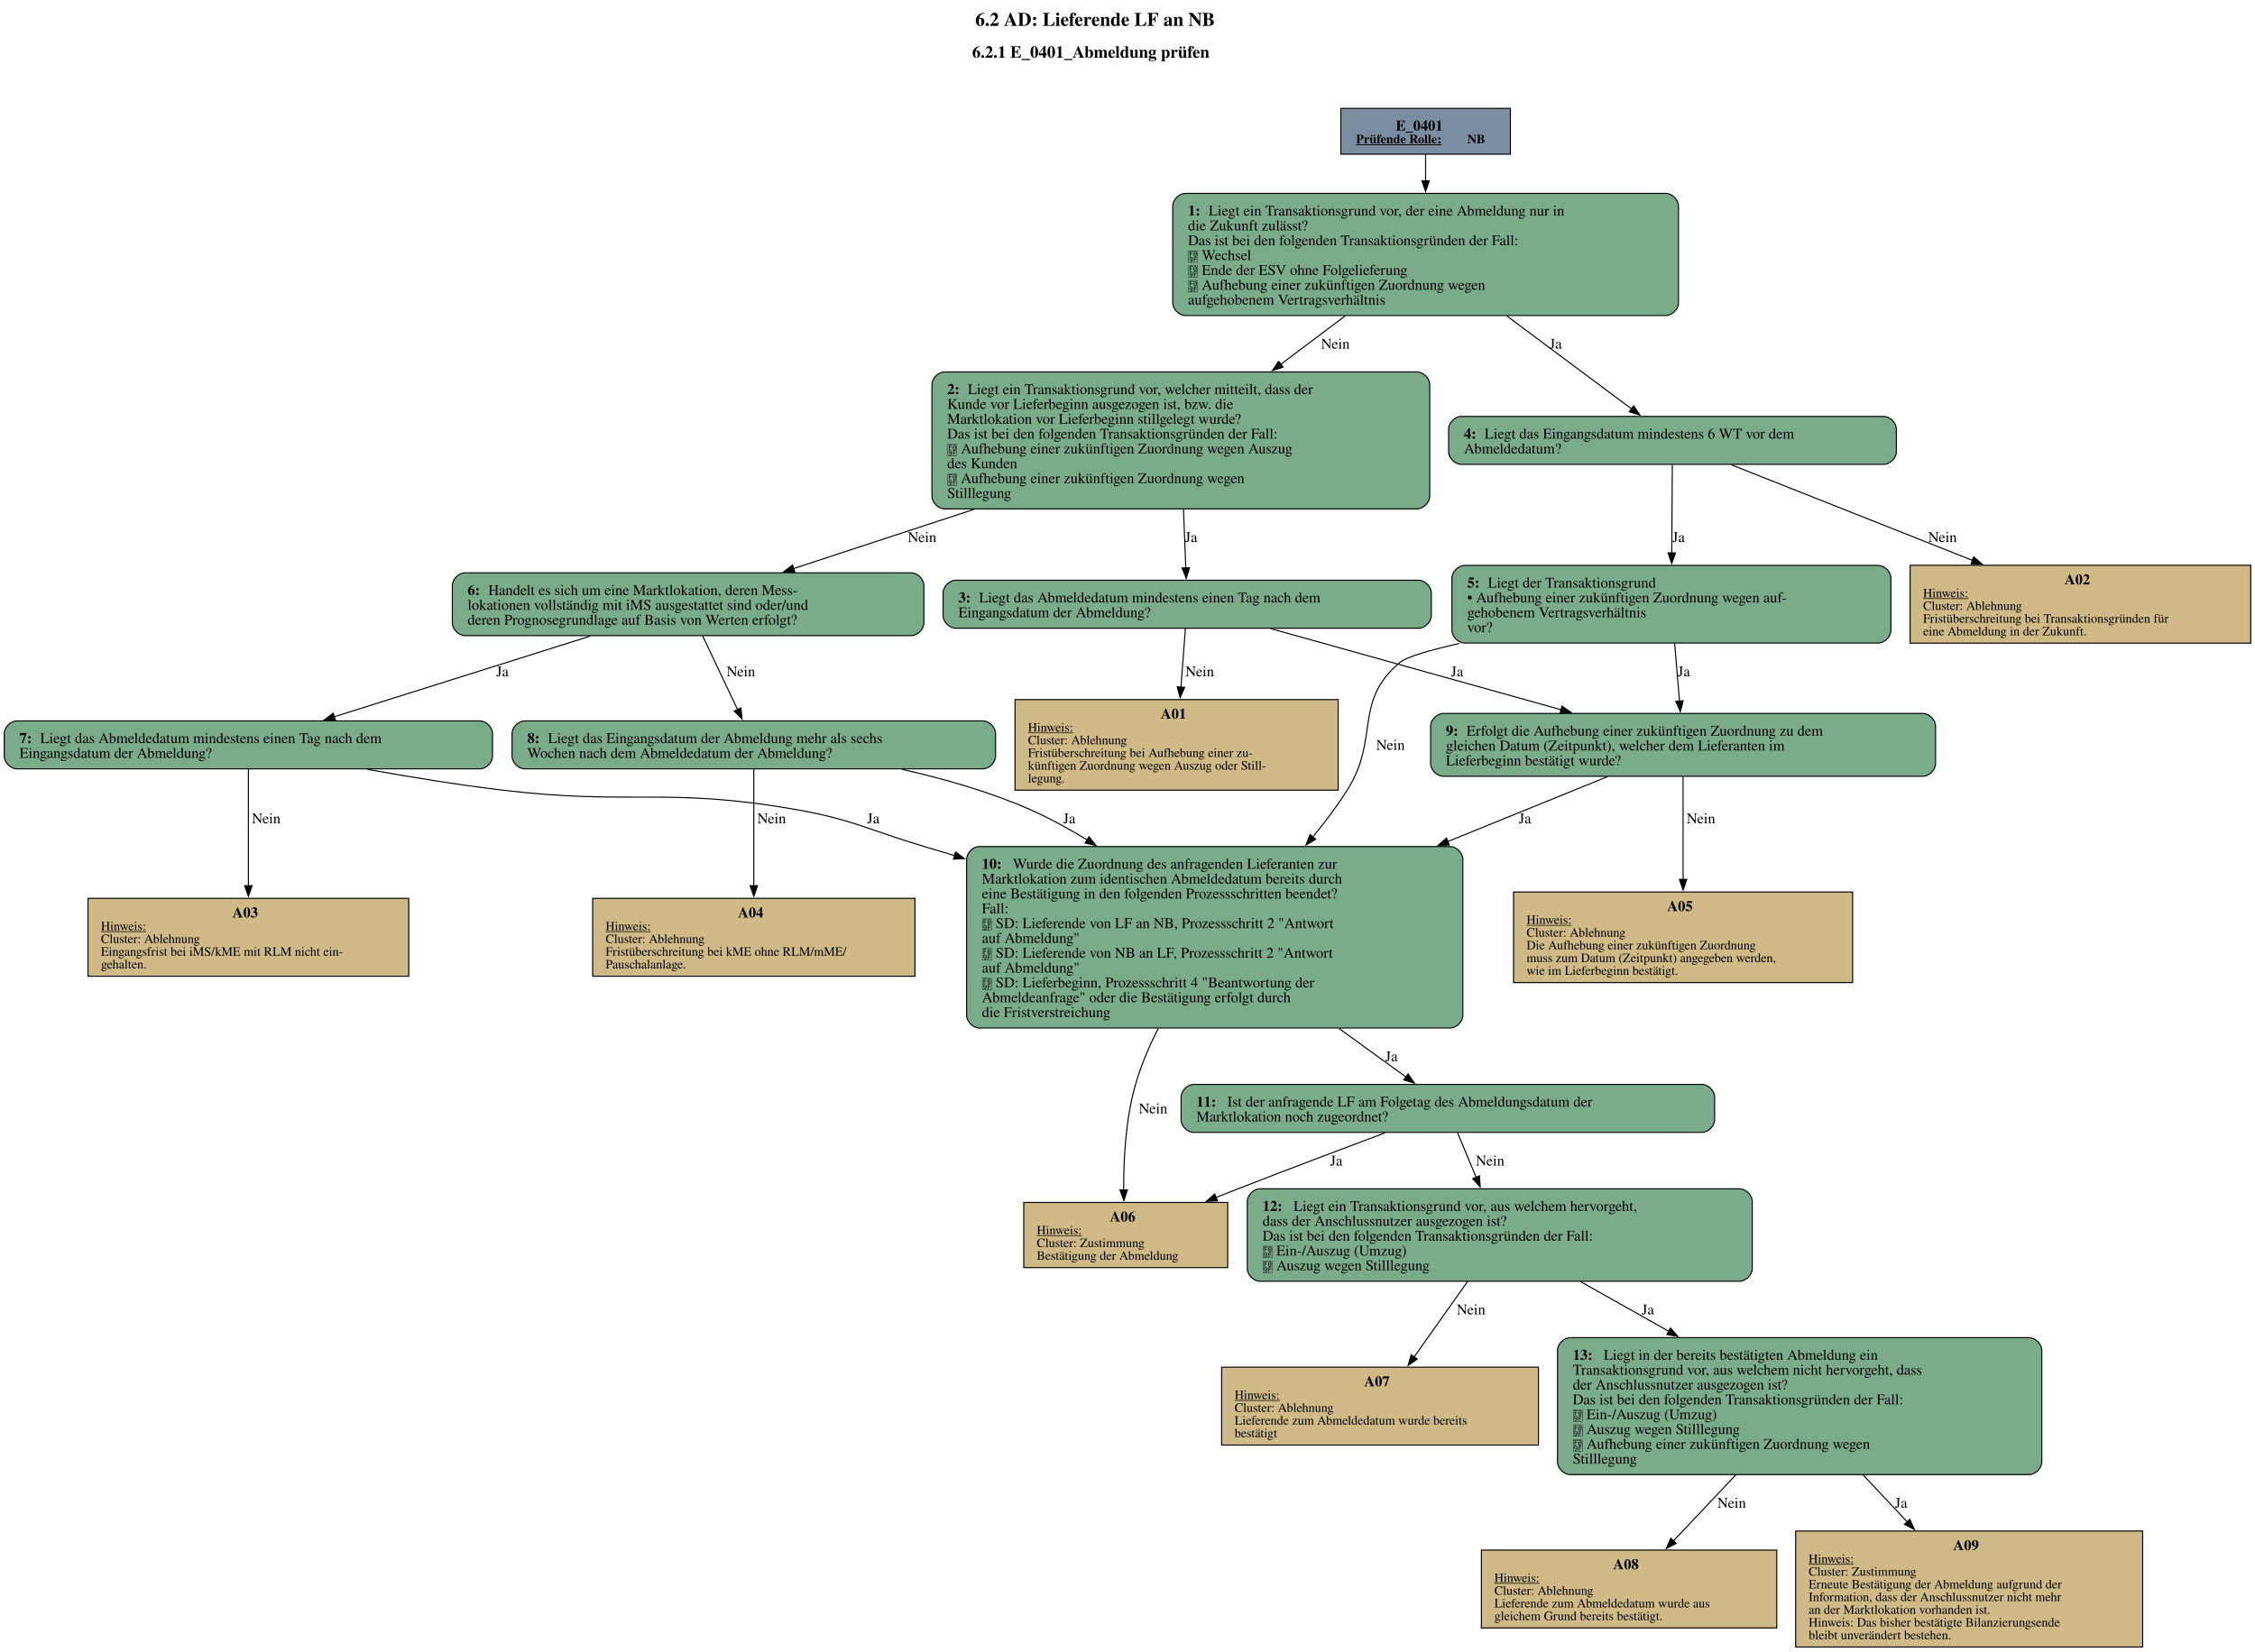
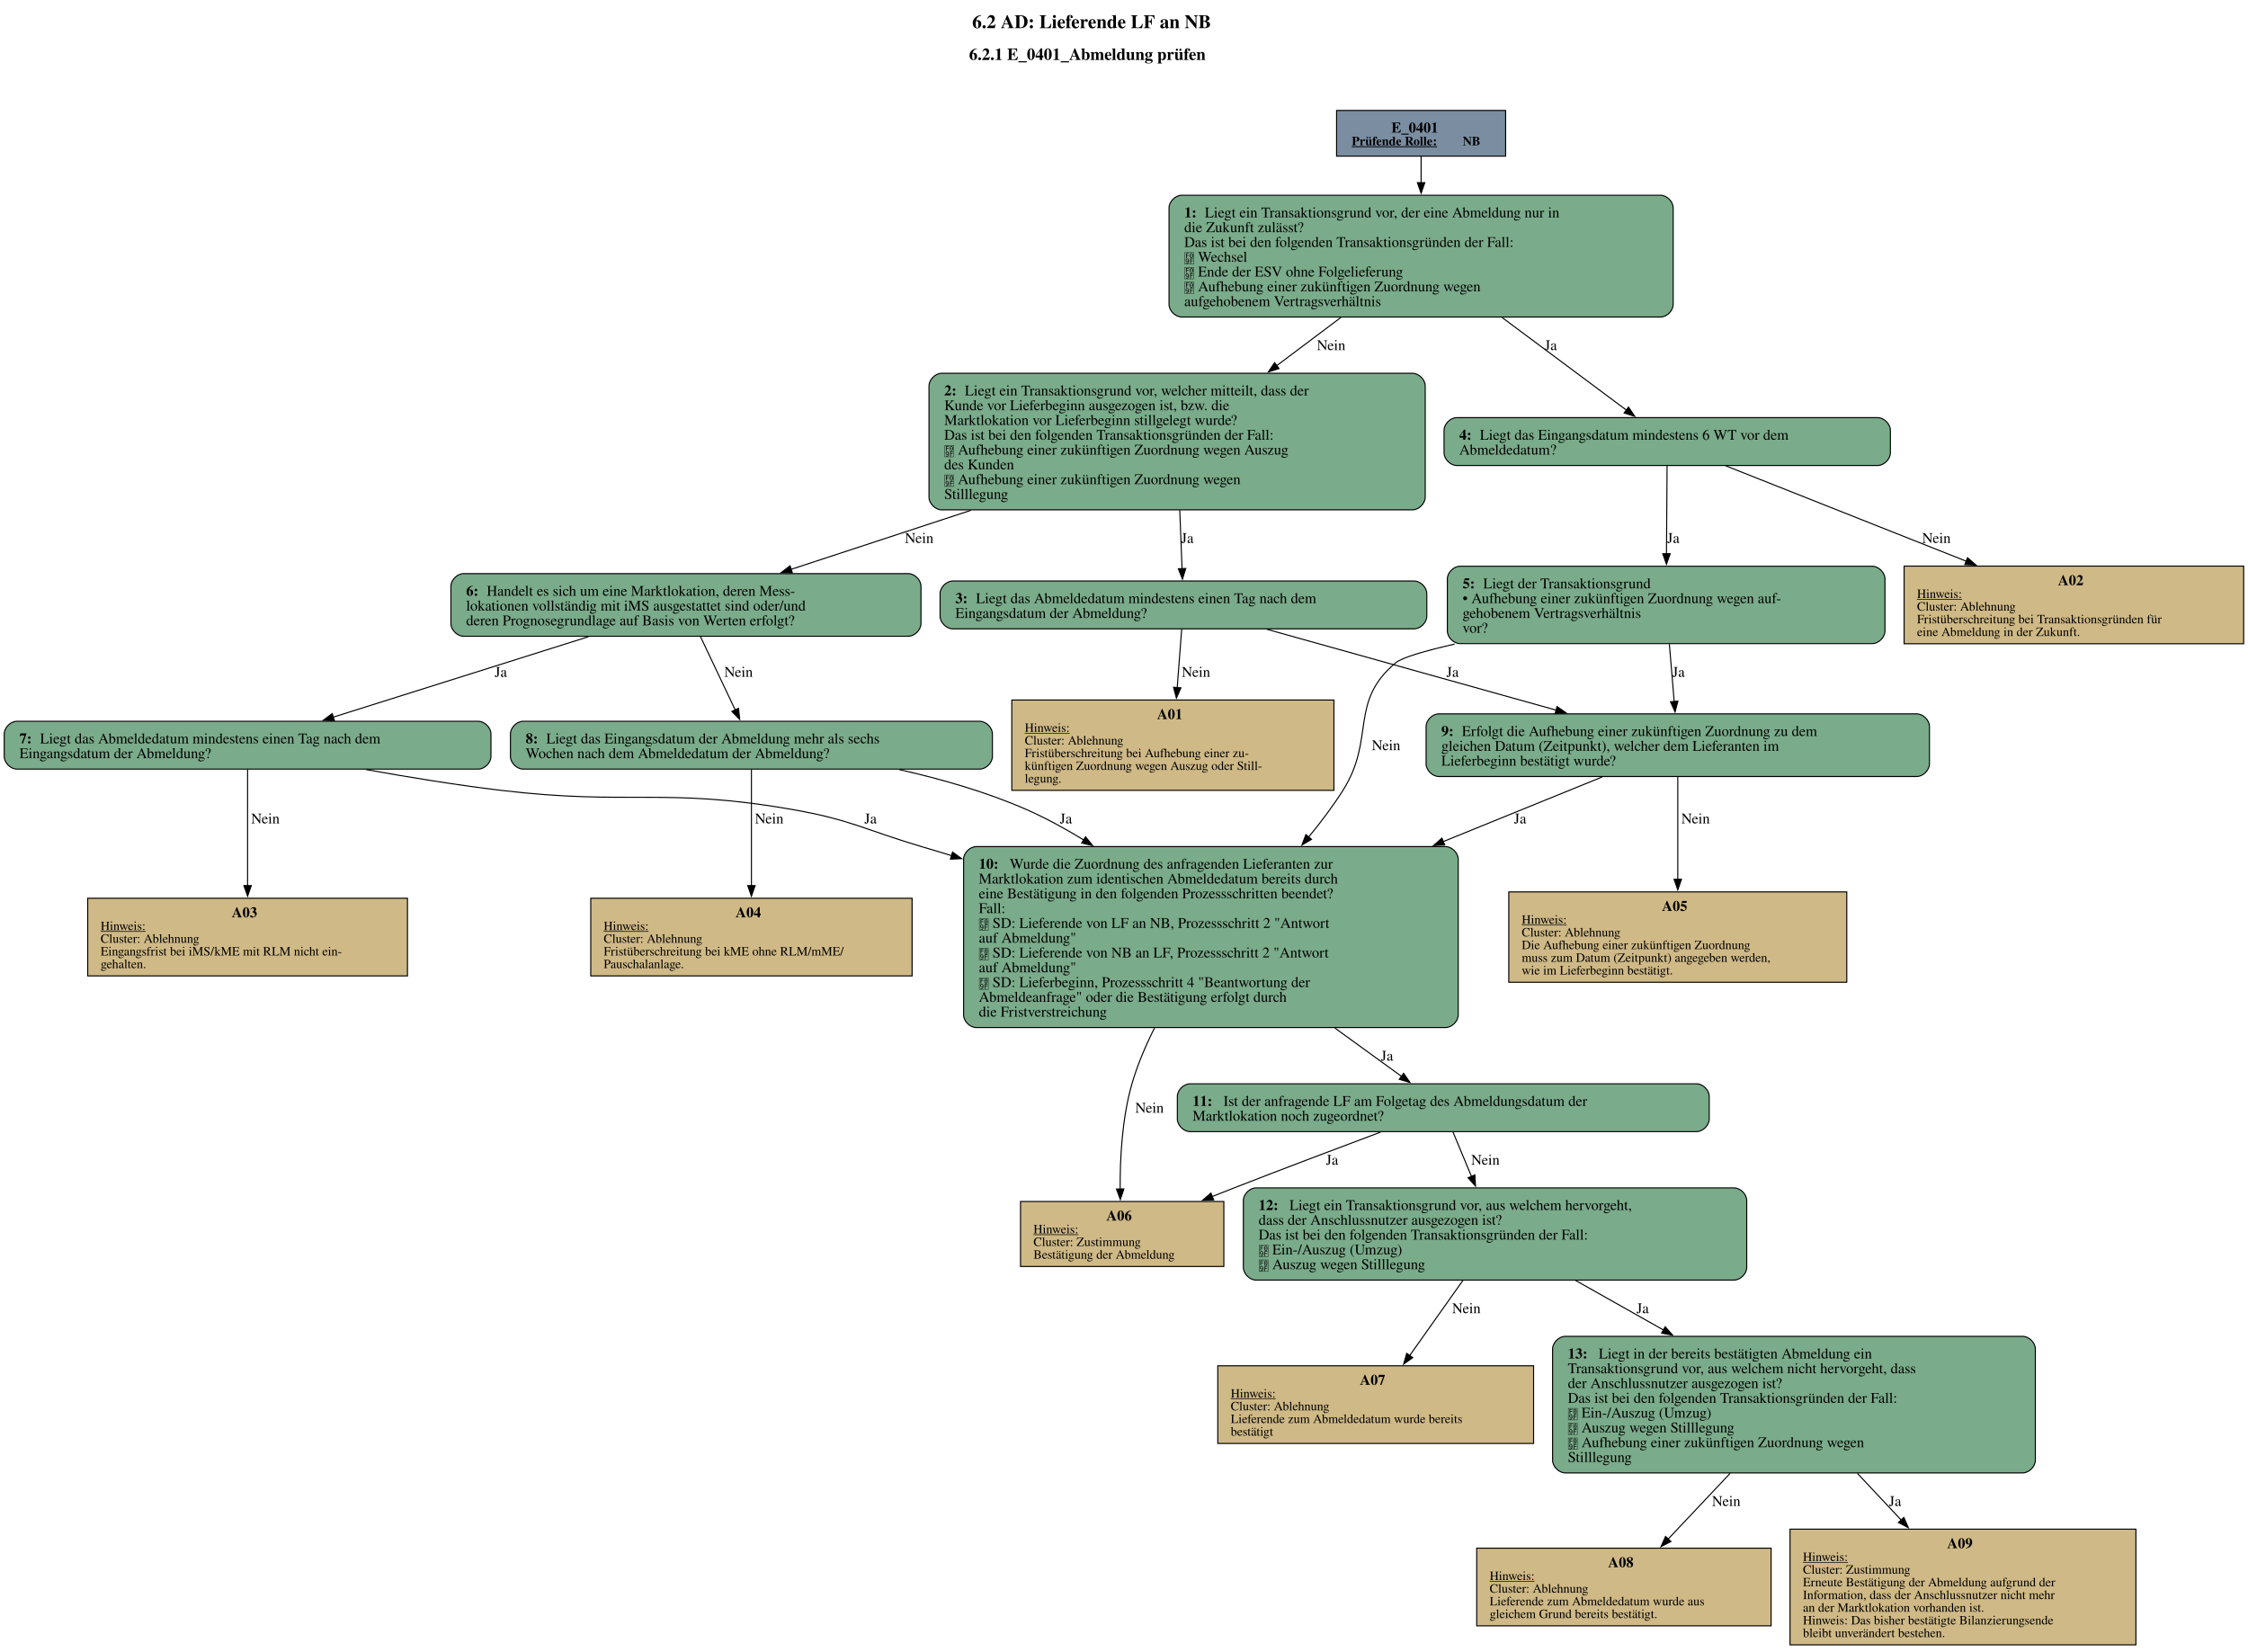
- <svg xmlns="http://www.w3.org/2000/svg" width="2128pt" height="1559pt" viewBox="0.00 0.00 2128.14 1558.52">
-   <g id="graph0" class="graph" transform="scale(1 1) rotate(0) translate(4 1554.52)">
+ <svg xmlns="http://www.w3.org/2000/svg" width="98pt" height="72pt" viewBox="0.00 0.00 98.32 72.00">
+   <g id="graph0" class="graph" transform="scale(0.0461977 0.0461977) rotate(0) translate(4 1554.52)">
    <text text-anchor="start" x="916.44" y="-1530.42" font-family="Times,serif" font-weight="bold" font-size="18.00">6.2 AD: Lieferende LF an NB</text>
    <text text-anchor="start" x="913.44" y="-1500.32" font-family="Times,serif" font-weight="bold" font-size="16.00">6.2.1 E_0401_Abmeldung prüfen</text>
    <g id="node1" class="node">
      <polygon fill="#7a8da1" stroke="black" points="1421.43,-1452.52 1261.38,-1452.52 1261.38,-1409.24 1421.43,-1409.24 1421.43,-1452.52" />
      <text text-anchor="start" x="1313.28" y="-1431.58" font-family="Times,serif" font-weight="bold" font-size="14.00">E_0401</text>
      <text text-anchor="start" x="1275.78" y="-1419.48" font-family="Times,serif" font-weight="bold" text-decoration="underline" font-size="12.00">Prüfende Rolle:</text>
      <text text-anchor="start" x="1380.78" y="-1419.48" font-family="Times,serif" font-weight="bold" font-size="12.00"> NB</text>
    </g>
    <g id="node2" class="node">
      <path fill="#7aab8a" stroke="black" d="M1568.05,-1372.24C1568.05,-1372.24 1114.75,-1372.24 1114.75,-1372.24 1108.75,-1372.24 1102.75,-1366.24 1102.75,-1360.24 1102.75,-1360.24 1102.75,-1268.96 1102.75,-1268.96 1102.75,-1262.96 1108.75,-1256.96 1114.75,-1256.96 1114.75,-1256.96 1568.05,-1256.96 1568.05,-1256.96 1574.05,-1256.96 1580.05,-1262.96 1580.05,-1268.96 1580.05,-1268.96 1580.05,-1360.24 1580.05,-1360.24 1580.05,-1366.24 1574.05,-1372.24 1568.05,-1372.24" />
      <text text-anchor="start" x="1117.15" y="-1351.3" font-family="Times,serif" font-weight="bold" font-size="14.00">1: </text>
      <text text-anchor="start" x="1136.65" y="-1351.3" font-family="Times,serif" font-size="14.00">Liegt ein Transaktionsgrund vor, der eine Abmeldung nur in</text>
      <text text-anchor="start" x="1117.15" y="-1337.3" font-family="Times,serif" font-size="14.00">die Zukunft zulässt?</text>
      <text text-anchor="start" x="1117.15" y="-1323.3" font-family="Times,serif" font-size="14.00">Das ist bei den folgenden Transaktionsgründen der Fall:</text>
      <text text-anchor="start" x="1117.15" y="-1309.3" font-family="Times,serif" font-size="14.00"> Wechsel</text>
      <text text-anchor="start" x="1117.15" y="-1295.3" font-family="Times,serif" font-size="14.00"> Ende der ESV ohne Folgelieferung</text>
      <text text-anchor="start" x="1117.15" y="-1281.3" font-family="Times,serif" font-size="14.00"> Aufhebung einer zukünftigen Zuordnung wegen</text>
      <text text-anchor="start" x="1117.15" y="-1267.3" font-family="Times,serif" font-size="14.00">aufgehobenem Vertragsverhältnis</text>
    </g>
    <g id="edge1" class="edge">
      <path fill="none" stroke="black" d="M1341.4,-1408.92C1341.4,-1401.67 1341.4,-1393.1 1341.4,-1384.14" />
      <polygon fill="black" stroke="black" points="1344.9,-1384.17 1341.4,-1374.17 1337.9,-1384.17 1344.9,-1384.17" />
    </g>
    <g id="node3" class="node">
      <path fill="#7aab8a" stroke="black" d="M1333.3,-1203.71C1333.3,-1203.71 887.5,-1203.71 887.5,-1203.71 881.5,-1203.71 875.5,-1197.71 875.5,-1191.71 875.5,-1191.71 875.5,-1086.43 875.5,-1086.43 875.5,-1080.43 881.5,-1074.43 887.5,-1074.43 887.5,-1074.43 1333.3,-1074.43 1333.3,-1074.43 1339.3,-1074.43 1345.3,-1080.43 1345.3,-1086.43 1345.3,-1086.43 1345.3,-1191.71 1345.3,-1191.71 1345.3,-1197.71 1339.3,-1203.71 1333.3,-1203.71" />
      <text text-anchor="start" x="889.9" y="-1182.77" font-family="Times,serif" font-weight="bold" font-size="14.00">2: </text>
      <text text-anchor="start" x="909.4" y="-1182.77" font-family="Times,serif" font-size="14.00">Liegt ein Transaktionsgrund vor, welcher mitteilt, dass der</text>
      <text text-anchor="start" x="889.9" y="-1168.77" font-family="Times,serif" font-size="14.00">Kunde vor Lieferbeginn ausgezogen ist, bzw. die</text>
      <text text-anchor="start" x="889.9" y="-1154.77" font-family="Times,serif" font-size="14.00">Marktlokation vor Lieferbeginn stillgelegt wurde?</text>
      <text text-anchor="start" x="889.9" y="-1140.77" font-family="Times,serif" font-size="14.00">Das ist bei den folgenden Transaktionsgründen der Fall:</text>
      <text text-anchor="start" x="889.9" y="-1126.77" font-family="Times,serif" font-size="14.00"> Aufhebung einer zukünftigen Zuordnung wegen Auszug</text>
      <text text-anchor="start" x="889.9" y="-1112.77" font-family="Times,serif" font-size="14.00">des Kunden</text>
      <text text-anchor="start" x="889.9" y="-1098.77" font-family="Times,serif" font-size="14.00"> Aufhebung einer zukünftigen Zuordnung wegen</text>
      <text text-anchor="start" x="889.9" y="-1084.77" font-family="Times,serif" font-size="14.00">Stilllegung</text>
    </g>
    <g id="edge3" class="edge">
      <path fill="none" stroke="black" d="M1265.44,-1256.54C1246.06,-1241.98 1224.98,-1226.14 1204.79,-1210.98" />
      <polygon fill="black" stroke="black" points="1206.9,-1208.18 1196.8,-1204.98 1202.7,-1213.78 1206.9,-1208.18" />
      <text text-anchor="middle" x="1256.28" y="-1225.66" font-family="Times,serif" font-size="14.00">Nein</text>
    </g>
    <g id="node6" class="node">
      <path fill="#7aab8a" stroke="black" d="M1773.68,-1161.71C1773.68,-1161.71 1375.12,-1161.71 1375.12,-1161.71 1369.12,-1161.71 1363.12,-1155.71 1363.12,-1149.71 1363.12,-1149.71 1363.12,-1128.43 1363.12,-1128.43 1363.12,-1122.43 1369.12,-1116.43 1375.12,-1116.43 1375.12,-1116.43 1773.68,-1116.43 1773.68,-1116.43 1779.68,-1116.43 1785.68,-1122.43 1785.68,-1128.43 1785.68,-1128.43 1785.68,-1149.71 1785.68,-1149.71 1785.68,-1155.71 1779.68,-1161.71 1773.68,-1161.71" />
      <text text-anchor="start" x="1377.53" y="-1140.77" font-family="Times,serif" font-weight="bold" font-size="14.00">4: </text>
      <text text-anchor="start" x="1397.03" y="-1140.77" font-family="Times,serif" font-size="14.00">Liegt das Eingangsdatum mindestens 6 WT vor dem</text>
      <text text-anchor="start" x="1377.53" y="-1126.77" font-family="Times,serif" font-size="14.00">Abmeldedatum?</text>
    </g>
    <g id="edge2" class="edge">
      <path fill="none" stroke="black" d="M1418.02,-1256.54C1457.49,-1227.14 1503.92,-1192.56 1535.87,-1168.76" />
      <polygon fill="black" stroke="black" points="1537.75,-1171.73 1543.68,-1162.95 1533.57,-1166.12 1537.75,-1171.73" />
      <text text-anchor="middle" x="1464.15" y="-1225.66" font-family="Times,serif" font-size="14.00">Ja</text>
    </g>
    <g id="node4" class="node">
      <path fill="#7aab8a" stroke="black" d="M1334.8,-1007.06C1334.8,-1007.06 898,-1007.06 898,-1007.06 892,-1007.06 886,-1001.06 886,-995.06 886,-995.06 886,-973.78 886,-973.78 886,-967.78 892,-961.78 898,-961.78 898,-961.78 1334.8,-961.78 1334.8,-961.78 1340.8,-961.78 1346.8,-967.78 1346.8,-973.78 1346.8,-973.78 1346.8,-995.06 1346.8,-995.06 1346.8,-1001.06 1340.8,-1007.06 1334.8,-1007.06" />
      <text text-anchor="start" x="900.4" y="-986.12" font-family="Times,serif" font-weight="bold" font-size="14.00">3: </text>
      <text text-anchor="start" x="919.9" y="-986.12" font-family="Times,serif" font-size="14.00">Liegt das Abmeldedatum mindestens einen Tag nach dem</text>
      <text text-anchor="start" x="900.4" y="-972.12" font-family="Times,serif" font-size="14.00">Eingangsdatum der Abmeldung?</text>
    </g>
    <g id="edge4" class="edge">
      <path fill="none" stroke="black" d="M1112.91,-1074.22C1113.66,-1055.02 1114.46,-1034.74 1115.1,-1018.42" />
      <polygon fill="black" stroke="black" points="1118.58,-1018.94 1115.48,-1008.81 1111.59,-1018.67 1118.58,-1018.94" />
      <text text-anchor="middle" x="1120.15" y="-1043.13" font-family="Times,serif" font-size="14.00">Ja</text>
    </g>
    <g id="node9" class="node">
      <path fill="#7aab8a" stroke="black" d="M855.92,-1014.06C855.92,-1014.06 434.88,-1014.06 434.88,-1014.06 428.88,-1014.06 422.88,-1008.06 422.88,-1002.06 422.88,-1002.06 422.88,-966.78 422.88,-966.78 422.88,-960.78 428.88,-954.78 434.88,-954.78 434.88,-954.78 855.92,-954.78 855.92,-954.78 861.92,-954.78 867.92,-960.78 867.92,-966.78 867.92,-966.78 867.92,-1002.06 867.92,-1002.06 867.92,-1008.06 861.92,-1014.06 855.92,-1014.06" />
      <text text-anchor="start" x="437.27" y="-993.12" font-family="Times,serif" font-weight="bold" font-size="14.00">6: </text>
      <text text-anchor="start" x="456.77" y="-993.12" font-family="Times,serif" font-size="14.00">Handelt es sich um eine Marktlokation, deren Mess-</text>
      <text text-anchor="start" x="437.27" y="-979.12" font-family="Times,serif" font-size="14.00">lokationen vollständig mit iMS ausgestattet sind oder/und</text>
      <text text-anchor="start" x="437.27" y="-965.12" font-family="Times,serif" font-size="14.00">deren Prognosegrundlage auf Basis von Werten erfolgt?</text>
    </g>
    <g id="edge5" class="edge">
      <path fill="none" stroke="black" d="M915.22,-1074C856.52,-1054.73 794.57,-1034.39 744.85,-1018.07" />
      <polygon fill="black" stroke="black" points="746.14,-1014.81 735.54,-1015.01 743.95,-1021.46 746.14,-1014.81" />
      <text text-anchor="middle" x="866.27" y="-1043.13" font-family="Times,serif" font-size="14.00">Nein</text>
    </g>
    <g id="node5" class="node">
      <polygon fill="#cfb986" stroke="black" points="1258.89,-894.41 953.91,-894.41 953.91,-808.89 1258.89,-808.89 1258.89,-894.41" />
      <text text-anchor="start" x="1091.4" y="-876.35" font-family="Times,serif" font-weight="bold" font-size="14.00">A01</text>
      <text text-anchor="start" x="966.15" y="-864.25" font-family="Times,serif" text-decoration="underline" font-size="12.00">Hinweis:</text>
      <text text-anchor="start" x="966.15" y="-852.25" font-family="Times,serif" font-size="12.00">Cluster: Ablehnung</text>
      <text text-anchor="start" x="966.15" y="-840.25" font-family="Times,serif" font-size="12.00">Fristüberschreitung bei Aufhebung einer zu-</text>
      <text text-anchor="start" x="966.15" y="-828.25" font-family="Times,serif" font-size="12.00">künftigen Zuordnung wegen Auszug oder Still-</text>
      <text text-anchor="start" x="966.15" y="-816.25" font-family="Times,serif" font-size="12.00">legung.</text>
    </g>
    <g id="edge6" class="edge">
      <path fill="none" stroke="black" d="M1114.73,-961.53C1113.56,-946.34 1111.96,-925.41 1110.48,-905.95" />
      <polygon fill="black" stroke="black" points="1113.99,-905.94 1109.73,-896.23 1107.01,-906.47 1113.99,-905.94" />
      <text text-anchor="middle" x="1128.28" y="-916.36" font-family="Times,serif" font-size="14.00">Nein</text>
    </g>
    <g id="node14" class="node">
      <path fill="#7aab8a" stroke="black" d="M1810.68,-881.29C1810.68,-881.29 1358.12,-881.29 1358.12,-881.29 1352.12,-881.29 1346.12,-875.29 1346.12,-869.29 1346.12,-869.29 1346.12,-834.01 1346.12,-834.01 1346.12,-828.01 1352.12,-822.01 1358.12,-822.01 1358.12,-822.01 1810.68,-822.01 1810.68,-822.01 1816.68,-822.01 1822.68,-828.01 1822.68,-834.01 1822.68,-834.01 1822.68,-869.29 1822.68,-869.29 1822.68,-875.29 1816.68,-881.29 1810.68,-881.29" />
      <text text-anchor="start" x="1360.53" y="-860.35" font-family="Times,serif" font-weight="bold" font-size="14.00">9: </text>
      <text text-anchor="start" x="1380.03" y="-860.35" font-family="Times,serif" font-size="14.00">Erfolgt die Aufhebung einer zukünftigen Zuordnung zu dem</text>
      <text text-anchor="start" x="1360.53" y="-846.35" font-family="Times,serif" font-size="14.00">gleichen Datum (Zeitpunkt), welcher dem Lieferanten im</text>
      <text text-anchor="start" x="1360.53" y="-832.35" font-family="Times,serif" font-size="14.00">Lieferbeginn bestätigt wurde?</text>
    </g>
    <g id="edge7" class="edge">
      <path fill="none" stroke="black" d="M1195.53,-961.31C1270.56,-940.34 1384.16,-908.6 1469.23,-884.83" />
      <polygon fill="black" stroke="black" points="1470.1,-888.22 1478.79,-882.16 1468.21,-881.48 1470.1,-888.22" />
      <text text-anchor="middle" x="1371.15" y="-916.36" font-family="Times,serif" font-size="14.00">Ja</text>
    </g>
    <g id="node7" class="node">
      <polygon fill="#cfb986" stroke="black" points="2120.14,-1021.18 1798.66,-1021.18 1798.66,-947.66 2120.14,-947.66 2120.14,-1021.18" />
      <text text-anchor="start" x="1944.4" y="-1003.12" font-family="Times,serif" font-weight="bold" font-size="14.00">A02</text>
      <text text-anchor="start" x="1810.9" y="-991.02" font-family="Times,serif" text-decoration="underline" font-size="12.00">Hinweis:</text>
      <text text-anchor="start" x="1810.9" y="-979.02" font-family="Times,serif" font-size="12.00">Cluster: Ablehnung</text>
      <text text-anchor="start" x="1810.9" y="-967.02" font-family="Times,serif" font-size="12.00">Fristüberschreitung bei Transaktionsgründen für</text>
      <text text-anchor="start" x="1810.9" y="-955.02" font-family="Times,serif" font-size="12.00">eine Abmeldung in der Zukunft.</text>
    </g>
    <g id="edge8" class="edge">
      <path fill="none" stroke="black" d="M1629.97,-1116.04C1689.32,-1092.51 1784.66,-1054.7 1857.54,-1025.81" />
      <polygon fill="black" stroke="black" points="1858.71,-1029.11 1866.72,-1022.17 1856.13,-1022.6 1858.71,-1029.11" />
      <text text-anchor="middle" x="1829.28" y="-1043.13" font-family="Times,serif" font-size="14.00">Nein</text>
    </g>
    <g id="node8" class="node">
      <path fill="#7aab8a" stroke="black" d="M1768.55,-1021.06C1768.55,-1021.06 1378.25,-1021.06 1378.25,-1021.06 1372.25,-1021.06 1366.25,-1015.06 1366.25,-1009.06 1366.25,-1009.06 1366.25,-959.78 1366.25,-959.78 1366.25,-953.78 1372.25,-947.78 1378.25,-947.78 1378.25,-947.78 1768.55,-947.78 1768.55,-947.78 1774.55,-947.78 1780.55,-953.78 1780.55,-959.78 1780.55,-959.78 1780.55,-1009.06 1780.55,-1009.06 1780.55,-1015.06 1774.55,-1021.06 1768.55,-1021.06" />
      <text text-anchor="start" x="1380.65" y="-1000.12" font-family="Times,serif" font-weight="bold" font-size="14.00">5: </text>
      <text text-anchor="start" x="1400.15" y="-1000.12" font-family="Times,serif" font-size="14.00">Liegt der Transaktionsgrund</text>
      <text text-anchor="start" x="1380.65" y="-986.12" font-family="Times,serif" font-size="14.00">• Aufhebung einer zukünftigen Zuordnung wegen auf-</text>
      <text text-anchor="start" x="1380.65" y="-972.12" font-family="Times,serif" font-size="14.00">gehobenem Vertragsverhältnis</text>
      <text text-anchor="start" x="1380.65" y="-958.12" font-family="Times,serif" font-size="14.00">vor?</text>
    </g>
    <g id="edge9" class="edge">
      <path fill="none" stroke="black" d="M1574.26,-1116.2C1574.11,-1094.56 1573.89,-1060.73 1573.71,-1032.9" />
      <polygon fill="black" stroke="black" points="1577.21,-1032.89 1573.65,-1022.91 1570.21,-1032.93 1577.21,-1032.89" />
      <text text-anchor="middle" x="1580.15" y="-1043.13" font-family="Times,serif" font-size="14.00">Ja</text>
    </g>
    <g id="edge10" class="edge">
      <path fill="none" stroke="black" d="M1576.43,-947.34C1577.86,-930.35 1579.57,-910.03 1581.04,-892.57" />
      <polygon fill="black" stroke="black" points="1584.49,-893.35 1581.84,-883.09 1577.51,-892.76 1584.49,-893.35" />
      <text text-anchor="middle" x="1585.15" y="-916.36" font-family="Times,serif" font-size="14.00">Ja</text>
    </g>
    <g id="node16" class="node">
      <path fill="#7aab8a" stroke="black" d="M1364.55,-755.64C1364.55,-755.64 920.25,-755.64 920.25,-755.64 914.25,-755.64 908.25,-749.64 908.25,-743.64 908.25,-743.64 908.25,-596.36 908.25,-596.36 908.25,-590.36 914.25,-584.36 920.25,-584.36 920.25,-584.36 1364.55,-584.36 1364.55,-584.36 1370.55,-584.36 1376.55,-590.36 1376.55,-596.36 1376.55,-596.36 1376.55,-743.64 1376.55,-743.64 1376.55,-749.64 1370.55,-755.64 1364.55,-755.64" />
      <text text-anchor="start" x="922.65" y="-734.7" font-family="Times,serif" font-weight="bold" font-size="14.00">10: </text>
      <text text-anchor="start" x="951.9" y="-734.7" font-family="Times,serif" font-size="14.00">Wurde die Zuordnung des anfragenden Lieferanten zur</text>
      <text text-anchor="start" x="922.65" y="-720.7" font-family="Times,serif" font-size="14.00">Marktlokation zum identischen Abmeldedatum bereits durch</text>
      <text text-anchor="start" x="922.65" y="-706.7" font-family="Times,serif" font-size="14.00">eine Bestätigung in den folgenden Prozessschritten beendet?</text>
      <text text-anchor="start" x="922.65" y="-692.7" font-family="Times,serif" font-size="14.00">Fall:</text>
      <text text-anchor="start" x="922.65" y="-678.7" font-family="Times,serif" font-size="14.00"> SD: Lieferende von LF an NB, Prozessschritt 2 "Antwort</text>
      <text text-anchor="start" x="922.65" y="-664.7" font-family="Times,serif" font-size="14.00">auf Abmeldung"</text>
      <text text-anchor="start" x="922.65" y="-650.7" font-family="Times,serif" font-size="14.00"> SD: Lieferende von NB an LF, Prozessschritt 2 "Antwort</text>
      <text text-anchor="start" x="922.65" y="-636.7" font-family="Times,serif" font-size="14.00">auf Abmeldung"</text>
      <text text-anchor="start" x="922.65" y="-622.7" font-family="Times,serif" font-size="14.00"> SD: Lieferbeginn, Prozessschritt 4 "Beantwortung der</text>
      <text text-anchor="start" x="922.65" y="-608.7" font-family="Times,serif" font-size="14.00">Abmeldeanfrage" oder die Bestätigung erfolgt durch</text>
      <text text-anchor="start" x="922.65" y="-594.7" font-family="Times,serif" font-size="14.00">die Fristverstreichung</text>
    </g>
    <g id="edge11" class="edge">
      <path fill="none" stroke="black" d="M1373.12,-947.35C1344.96,-940.92 1323.45,-934.68 1317.4,-929.66 1272.69,-892.56 1298.48,-857.97 1267.4,-808.89 1257.88,-793.86 1246.67,-778.91 1234.94,-764.71" />
      <polygon fill="black" stroke="black" points="1237.68,-762.52 1228.56,-757.13 1232.32,-767.03 1237.68,-762.52" />
      <text text-anchor="middle" x="1308.28" y="-846.97" font-family="Times,serif" font-size="14.00">Nein</text>
    </g>
    <g id="node10" class="node">
      <path fill="#7aab8a" stroke="black" d="M448.8,-874.29C448.8,-874.29 12,-874.29 12,-874.29 6,-874.29 0,-868.29 0,-862.29 0,-862.29 0,-841.01 0,-841.01 0,-835.01 6,-829.01 12,-829.01 12,-829.01 448.8,-829.01 448.8,-829.01 454.8,-829.01 460.8,-835.01 460.8,-841.01 460.8,-841.01 460.8,-862.29 460.8,-862.29 460.8,-868.29 454.8,-874.29 448.8,-874.29" />
      <text text-anchor="start" x="14.4" y="-853.35" font-family="Times,serif" font-weight="bold" font-size="14.00">7: </text>
      <text text-anchor="start" x="33.9" y="-853.35" font-family="Times,serif" font-size="14.00">Liegt das Abmeldedatum mindestens einen Tag nach dem</text>
      <text text-anchor="start" x="14.4" y="-839.35" font-family="Times,serif" font-size="14.00">Eingangsdatum der Abmeldung?</text>
    </g>
    <g id="edge12" class="edge">
      <path fill="none" stroke="black" d="M553.04,-954.32C480.61,-931.49 380.78,-900.04 311.43,-878.18" />
      <polygon fill="black" stroke="black" points="312.6,-874.88 302.01,-875.22 310.5,-881.56 312.6,-874.88" />
      <text text-anchor="middle" x="470.15" y="-916.36" font-family="Times,serif" font-size="14.00">Ja</text>
    </g>
    <g id="node12" class="node">
      <path fill="#7aab8a" stroke="black" d="M923.55,-874.29C923.55,-874.29 491.25,-874.29 491.25,-874.29 485.25,-874.29 479.25,-868.29 479.25,-862.29 479.25,-862.29 479.25,-841.01 479.25,-841.01 479.25,-835.01 485.25,-829.01 491.25,-829.01 491.25,-829.01 923.55,-829.01 923.55,-829.01 929.55,-829.01 935.55,-835.01 935.55,-841.01 935.55,-841.01 935.55,-862.29 935.55,-862.29 935.55,-868.29 929.55,-874.29 923.55,-874.29" />
      <text text-anchor="start" x="493.65" y="-853.35" font-family="Times,serif" font-weight="bold" font-size="14.00">8: </text>
      <text text-anchor="start" x="513.15" y="-853.35" font-family="Times,serif" font-size="14.00">Liegt das Eingangsdatum der Abmeldung mehr als sechs</text>
      <text text-anchor="start" x="493.65" y="-839.35" font-family="Times,serif" font-size="14.00">Wochen nach dem Abmeldedatum der Abmeldung?</text>
    </g>
    <g id="edge13" class="edge">
      <path fill="none" stroke="black" d="M659.16,-954.4C668.93,-933.8 682.04,-906.14 692.13,-884.86" />
      <polygon fill="black" stroke="black" points="695.18,-886.59 696.3,-876.05 688.86,-883.59 695.18,-886.59" />
      <text text-anchor="middle" x="695.27" y="-916.36" font-family="Times,serif" font-size="14.00">Nein</text>
    </g>
    <g id="node11" class="node">
      <polygon fill="#cfb986" stroke="black" points="381.76,-706.76 79.03,-706.76 79.03,-633.24 381.76,-633.24 381.76,-706.76" />
      <text text-anchor="start" x="215.4" y="-688.7" font-family="Times,serif" font-weight="bold" font-size="14.00">A03</text>
      <text text-anchor="start" x="91.27" y="-676.6" font-family="Times,serif" text-decoration="underline" font-size="12.00">Hinweis:</text>
      <text text-anchor="start" x="91.27" y="-664.6" font-family="Times,serif" font-size="12.00">Cluster: Ablehnung</text>
      <text text-anchor="start" x="91.27" y="-652.6" font-family="Times,serif" font-size="12.00">Eingangsfrist bei iMS/kME mit RLM nicht ein-</text>
      <text text-anchor="start" x="91.27" y="-640.6" font-family="Times,serif" font-size="12.00">gehalten.</text>
    </g>
    <g id="edge14" class="edge">
      <path fill="none" stroke="black" d="M230.4,-828.62C230.4,-801.31 230.4,-754.02 230.4,-718.34" />
      <polygon fill="black" stroke="black" points="233.9,-718.72 230.4,-708.72 226.9,-718.72 233.9,-718.72" />
      <text text-anchor="middle" x="247.27" y="-777.59" font-family="Times,serif" font-size="14.00">Nein</text>
    </g>
    <g id="edge15" class="edge">
      <path fill="none" stroke="black" d="M342.67,-828.56C382.83,-821.33 428.51,-813.89 470.4,-808.89 592.02,-794.37 624.73,-811.88 745.4,-790.89 801.43,-781.14 813.9,-771.87 868.4,-755.64 877.76,-752.85 887.3,-750 896.92,-747.1" />
      <polygon fill="black" stroke="black" points="897.82,-750.48 906.38,-744.24 895.8,-743.78 897.82,-750.48" />
      <text text-anchor="middle" x="820.15" y="-777.59" font-family="Times,serif" font-size="14.00">Ja</text>
    </g>
    <g id="node13" class="node">
      <polygon fill="#cfb986" stroke="black" points="859.51,-706.76 555.28,-706.76 555.28,-633.24 859.51,-633.24 859.51,-706.76" />
      <text text-anchor="start" x="692.4" y="-688.7" font-family="Times,serif" font-weight="bold" font-size="14.00">A04</text>
      <text text-anchor="start" x="567.52" y="-676.6" font-family="Times,serif" text-decoration="underline" font-size="12.00">Hinweis:</text>
      <text text-anchor="start" x="567.52" y="-664.6" font-family="Times,serif" font-size="12.00">Cluster: Ablehnung</text>
      <text text-anchor="start" x="567.52" y="-652.6" font-family="Times,serif" font-size="12.00">Fristüberschreitung bei kME ohne RLM/mME/</text>
      <text text-anchor="start" x="567.52" y="-640.6" font-family="Times,serif" font-size="12.00">Pauschalanlage.</text>
    </g>
    <g id="edge16" class="edge">
      <path fill="none" stroke="black" d="M707.4,-828.62C707.4,-801.31 707.4,-754.02 707.4,-718.34" />
      <polygon fill="black" stroke="black" points="710.9,-718.72 707.4,-708.72 703.9,-718.72 710.9,-718.72" />
      <text text-anchor="middle" x="724.27" y="-777.59" font-family="Times,serif" font-size="14.00">Nein</text>
    </g>
    <g id="edge17" class="edge">
      <path fill="none" stroke="black" d="M847.45,-828.52C887.2,-819.57 929.86,-807.35 967.4,-790.89 985.76,-782.84 1004.21,-772.8 1021.91,-761.97" />
      <polygon fill="black" stroke="black" points="1023.74,-764.95 1030.36,-756.68 1020.03,-759.01 1023.74,-764.95" />
      <text text-anchor="middle" x="1005.15" y="-777.59" font-family="Times,serif" font-size="14.00">Ja</text>
    </g>
    <g id="node15" class="node">
      <polygon fill="#cfb986" stroke="black" points="1744.39,-712.76 1424.41,-712.76 1424.41,-627.24 1744.39,-627.24 1744.39,-712.76" />
      <text text-anchor="start" x="1569.4" y="-694.7" font-family="Times,serif" font-weight="bold" font-size="14.00">A05</text>
      <text text-anchor="start" x="1436.65" y="-682.6" font-family="Times,serif" text-decoration="underline" font-size="12.00">Hinweis:</text>
      <text text-anchor="start" x="1436.65" y="-670.6" font-family="Times,serif" font-size="12.00">Cluster: Ablehnung</text>
      <text text-anchor="start" x="1436.65" y="-658.6" font-family="Times,serif" font-size="12.00">Die Aufhebung einer zukünftigen Zuordnung</text>
      <text text-anchor="start" x="1436.65" y="-646.6" font-family="Times,serif" font-size="12.00">muss zum Datum (Zeitpunkt) angegeben werden,</text>
      <text text-anchor="start" x="1436.65" y="-634.6" font-family="Times,serif" font-size="12.00">wie im Lieferbeginn bestätigt.</text>
    </g>
    <g id="edge18" class="edge">
      <path fill="none" stroke="black" d="M1584.4,-821.79C1584.4,-795.64 1584.4,-756.44 1584.4,-724.57" />
      <polygon fill="black" stroke="black" points="1587.9,-724.7 1584.4,-714.7 1580.9,-724.7 1587.9,-724.7" />
      <text text-anchor="middle" x="1601.28" y="-777.59" font-family="Times,serif" font-size="14.00">Nein</text>
    </g>
    <g id="edge19" class="edge">
      <path fill="none" stroke="black" d="M1512.89,-821.59C1471.46,-804.75 1416.84,-782.54 1362.3,-760.38" />
      <polygon fill="black" stroke="black" points="1363.74,-757.19 1353.16,-756.66 1361.11,-763.67 1363.74,-757.19" />
      <text text-anchor="middle" x="1435.15" y="-777.59" font-family="Times,serif" font-size="14.00">Ja</text>
    </g>
    <g id="node17" class="node">
      <polygon fill="#cfb986" stroke="black" points="1154.64,-419.7 962.16,-419.7 962.16,-358.18 1154.64,-358.18 1154.64,-419.7" />
      <text text-anchor="start" x="1043.4" y="-401.64" font-family="Times,serif" font-weight="bold" font-size="14.00">A06</text>
      <text text-anchor="start" x="974.4" y="-389.54" font-family="Times,serif" text-decoration="underline" font-size="12.00">Hinweis:</text>
      <text text-anchor="start" x="974.4" y="-377.54" font-family="Times,serif" font-size="12.00">Cluster: Zustimmung</text>
      <text text-anchor="start" x="974.4" y="-365.54" font-family="Times,serif" font-size="12.00">Bestätigung der Abmeldung</text>
    </g>
    <g id="edge21" class="edge">
      <path fill="none" stroke="black" d="M1088.98,-583.91C1080.47,-566.97 1072.79,-548.9 1067.65,-531.11 1058.22,-498.44 1056.28,-459.83 1056.49,-431.25" />
      <polygon fill="black" stroke="black" points="1059.99,-431.62 1056.66,-421.56 1052.99,-431.5 1059.99,-431.62" />
      <text text-anchor="middle" x="1084.28" y="-503.79" font-family="Times,serif" font-size="14.00">Nein</text>
    </g>
    <g id="node18" class="node">
      <path fill="#7aab8a" stroke="black" d="M1602.18,-531.11C1602.18,-531.11 1122.62,-531.11 1122.62,-531.11 1116.62,-531.11 1110.62,-525.11 1110.62,-519.11 1110.62,-519.11 1110.62,-497.83 1110.62,-497.83 1110.62,-491.83 1116.62,-485.83 1122.62,-485.83 1122.62,-485.83 1602.18,-485.83 1602.18,-485.83 1608.18,-485.83 1614.18,-491.83 1614.18,-497.83 1614.18,-497.83 1614.18,-519.11 1614.18,-519.11 1614.18,-525.11 1608.18,-531.11 1602.18,-531.11" />
      <text text-anchor="start" x="1125.03" y="-510.17" font-family="Times,serif" font-weight="bold" font-size="14.00">11: </text>
      <text text-anchor="start" x="1154.28" y="-510.17" font-family="Times,serif" font-size="14.00">Ist der anfragende LF am Folgetag des Abmeldungsdatum der</text>
      <text text-anchor="start" x="1125.03" y="-496.17" font-family="Times,serif" font-size="14.00">Marktlokation noch zugeordnet?</text>
    </g>
    <g id="edge20" class="edge">
      <path fill="none" stroke="black" d="M1259.81,-583.86C1282.65,-567.3 1305.07,-551.04 1323.09,-537.97" />
      <polygon fill="black" stroke="black" points="1324.83,-541.04 1330.87,-532.33 1320.72,-535.37 1324.83,-541.04" />
      <text text-anchor="middle" x="1309.15" y="-553.06" font-family="Times,serif" font-size="14.00">Ja</text>
    </g>
    <g id="edge23" class="edge">
      <path fill="none" stroke="black" d="M1302.93,-485.34C1263.54,-470.6 1210.79,-450.68 1164.4,-432.58 1157.57,-429.92 1150.51,-427.13 1143.41,-424.32" />
      <polygon fill="black" stroke="black" points="1145.02,-421.19 1134.43,-420.75 1142.43,-427.7 1145.02,-421.19" />
      <text text-anchor="middle" x="1257.15" y="-454.53" font-family="Times,serif" font-size="14.00">Ja</text>
    </g>
    <g id="node19" class="node">
      <path fill="#7aab8a" stroke="black" d="M1637.68,-432.58C1637.68,-432.58 1185.12,-432.58 1185.12,-432.58 1179.12,-432.58 1173.12,-426.58 1173.12,-420.58 1173.12,-420.58 1173.12,-357.3 1173.12,-357.3 1173.12,-351.3 1179.12,-345.3 1185.12,-345.3 1185.12,-345.3 1637.68,-345.3 1637.68,-345.3 1643.68,-345.3 1649.68,-351.3 1649.68,-357.3 1649.68,-357.3 1649.68,-420.58 1649.68,-420.58 1649.68,-426.58 1643.68,-432.58 1637.68,-432.58" />
      <text text-anchor="start" x="1187.53" y="-411.64" font-family="Times,serif" font-weight="bold" font-size="14.00">12: </text>
      <text text-anchor="start" x="1216.78" y="-411.64" font-family="Times,serif" font-size="14.00">Liegt ein Transaktionsgrund vor, aus welchem hervorgeht,</text>
      <text text-anchor="start" x="1187.53" y="-397.64" font-family="Times,serif" font-size="14.00">dass der Anschlussnutzer ausgezogen ist?</text>
      <text text-anchor="start" x="1187.53" y="-383.64" font-family="Times,serif" font-size="14.00">Das ist bei den folgenden Transaktionsgründen der Fall:</text>
      <text text-anchor="start" x="1187.53" y="-369.64" font-family="Times,serif" font-size="14.00"> Ein-/Auszug (Umzug)</text>
      <text text-anchor="start" x="1187.53" y="-355.64" font-family="Times,serif" font-size="14.00"> Auszug wegen Stilllegung</text>
    </g>
    <g id="edge22" class="edge">
      <path fill="none" stroke="black" d="M1371.62,-485.36C1376.57,-473.48 1382.91,-458.28 1389.06,-443.51" />
      <polygon fill="black" stroke="black" points="1392.29,-444.87 1392.91,-434.29 1385.83,-442.17 1392.29,-444.87" />
      <text text-anchor="middle" x="1402.28" y="-454.53" font-family="Times,serif" font-size="14.00">Nein</text>
    </g>
    <g id="node20" class="node">
      <polygon fill="#cfb986" stroke="black" points="1447.89,-264.17 1148.91,-264.17 1148.91,-190.65 1447.89,-190.65 1447.89,-264.17" />
      <text text-anchor="start" x="1283.4" y="-246.11" font-family="Times,serif" font-weight="bold" font-size="14.00">A07</text>
      <text text-anchor="start" x="1161.15" y="-234.01" font-family="Times,serif" text-decoration="underline" font-size="12.00">Hinweis:</text>
      <text text-anchor="start" x="1161.15" y="-222.01" font-family="Times,serif" font-size="12.00">Cluster: Ablehnung</text>
      <text text-anchor="start" x="1161.15" y="-210.01" font-family="Times,serif" font-size="12.00">Lieferende zum Abmeldedatum wurde bereits</text>
      <text text-anchor="start" x="1161.15" y="-198.01" font-family="Times,serif" font-size="12.00">bestätigt</text>
    </g>
    <g id="edge24" class="edge">
      <path fill="none" stroke="black" d="M1381.12,-345.19C1365.5,-323.14 1346.45,-296.25 1330.57,-273.83" />
      <polygon fill="black" stroke="black" points="1333.49,-271.89 1324.85,-265.76 1327.78,-275.94 1333.49,-271.89" />
      <text text-anchor="middle" x="1384.28" y="-314" font-family="Times,serif" font-size="14.00">Nein</text>
    </g>
    <g id="node21" class="node">
      <path fill="#7aab8a" stroke="black" d="M1910.93,-292.05C1910.93,-292.05 1477.88,-292.05 1477.88,-292.05 1471.88,-292.05 1465.88,-286.05 1465.88,-280.05 1465.88,-280.05 1465.88,-174.77 1465.88,-174.77 1465.88,-168.77 1471.88,-162.77 1477.88,-162.77 1477.88,-162.77 1910.93,-162.77 1910.93,-162.77 1916.93,-162.77 1922.93,-168.77 1922.93,-174.77 1922.93,-174.77 1922.93,-280.05 1922.93,-280.05 1922.93,-286.05 1916.93,-292.05 1910.93,-292.05" />
      <text text-anchor="start" x="1480.28" y="-271.11" font-family="Times,serif" font-weight="bold" font-size="14.00">13: </text>
      <text text-anchor="start" x="1509.53" y="-271.11" font-family="Times,serif" font-size="14.00">Liegt in der bereits bestätigten Abmeldung ein</text>
      <text text-anchor="start" x="1480.28" y="-257.11" font-family="Times,serif" font-size="14.00">Transaktionsgrund vor, aus welchem nicht hervorgeht, dass</text>
      <text text-anchor="start" x="1480.28" y="-243.11" font-family="Times,serif" font-size="14.00">der Anschlussnutzer ausgezogen ist?</text>
      <text text-anchor="start" x="1480.28" y="-229.11" font-family="Times,serif" font-size="14.00">Das ist bei den folgenden Transaktionsgründen der Fall:</text>
      <text text-anchor="start" x="1480.28" y="-215.11" font-family="Times,serif" font-size="14.00"> Ein-/Auszug (Umzug)</text>
      <text text-anchor="start" x="1480.28" y="-201.11" font-family="Times,serif" font-size="14.00"> Auszug wegen Stilllegung</text>
      <text text-anchor="start" x="1480.28" y="-187.11" font-family="Times,serif" font-size="14.00"> Aufhebung einer zukünftigen Zuordnung wegen</text>
      <text text-anchor="start" x="1480.28" y="-173.11" font-family="Times,serif" font-size="14.00">Stilllegung</text>
    </g>
    <g id="edge25" class="edge">
      <path fill="none" stroke="black" d="M1487.61,-344.98C1513.24,-330.53 1542.53,-314.02 1570.84,-298.06" />
      <polygon fill="black" stroke="black" points="1572.5,-301.15 1579.49,-293.19 1569.06,-295.05 1572.5,-301.15" />
      <text text-anchor="middle" x="1551.15" y="-314" font-family="Times,serif" font-size="14.00">Ja</text>
    </g>
    <g id="node22" class="node">
      <polygon fill="#cfb986" stroke="black" points="1672.77,-91.52 1394.04,-91.52 1394.04,-18 1672.77,-18 1672.77,-91.52" />
      <text text-anchor="start" x="1518.4" y="-73.46" font-family="Times,serif" font-weight="bold" font-size="14.00">A08</text>
      <text text-anchor="start" x="1406.28" y="-61.36" font-family="Times,serif" text-decoration="underline" font-size="12.00">Hinweis:</text>
      <text text-anchor="start" x="1406.28" y="-49.36" font-family="Times,serif" font-size="12.00">Cluster: Ablehnung</text>
      <text text-anchor="start" x="1406.28" y="-37.36" font-family="Times,serif" font-size="12.00">Lieferende zum Abmeldedatum wurde aus</text>
      <text text-anchor="start" x="1406.28" y="-25.36" font-family="Times,serif" font-size="12.00">gleichem Grund bereits bestätigt.</text>
    </g>
    <g id="edge26" class="edge">
      <path fill="none" stroke="black" d="M1633.99,-162.38C1614.4,-141.62 1593.12,-119.06 1575.2,-100.06" />
      <polygon fill="black" stroke="black" points="1577.93,-97.85 1568.52,-92.98 1572.83,-102.66 1577.93,-97.85" />
      <text text-anchor="middle" x="1630.28" y="-131.47" font-family="Times,serif" font-size="14.00">Nein</text>
    </g>
    <g id="node23" class="node">
      <polygon fill="#cfb986" stroke="black" points="2018.14,-109.52 1690.66,-109.52 1690.66,0 2018.14,0 2018.14,-109.52" />
      <text text-anchor="start" x="1839.4" y="-91.46" font-family="Times,serif" font-weight="bold" font-size="14.00">A09</text>
      <text text-anchor="start" x="1702.9" y="-79.36" font-family="Times,serif" text-decoration="underline" font-size="12.00">Hinweis:</text>
      <text text-anchor="start" x="1702.9" y="-67.36" font-family="Times,serif" font-size="12.00">Cluster: Zustimmung</text>
      <text text-anchor="start" x="1702.9" y="-55.36" font-family="Times,serif" font-size="12.00">Erneute Bestätigung der Abmeldung aufgrund der</text>
      <text text-anchor="start" x="1702.9" y="-43.36" font-family="Times,serif" font-size="12.00">Information, dass der Anschlussnutzer nicht mehr</text>
      <text text-anchor="start" x="1702.9" y="-31.36" font-family="Times,serif" font-size="12.00">an der Marktlokation vorhanden ist.</text>
      <text text-anchor="start" x="1702.9" y="-19.36" font-family="Times,serif" font-size="12.00">Hinweis: Das bisher bestätigte Bilanzierungsende</text>
      <text text-anchor="start" x="1702.9" y="-7.36" font-family="Times,serif" font-size="12.00">bleibt unverändert bestehen.</text>
    </g>
    <g id="edge27" class="edge">
      <path fill="none" stroke="black" d="M1754.43,-162.38C1768,-147.91 1782.38,-132.57 1795.88,-118.17" />
      <polygon fill="black" stroke="black" points="1798.4,-120.61 1802.68,-110.92 1793.29,-115.82 1798.4,-120.61" />
      <text text-anchor="middle" x="1790.15" y="-131.47" font-family="Times,serif" font-size="14.00">Ja</text>
    </g>
  </g>
</svg>
